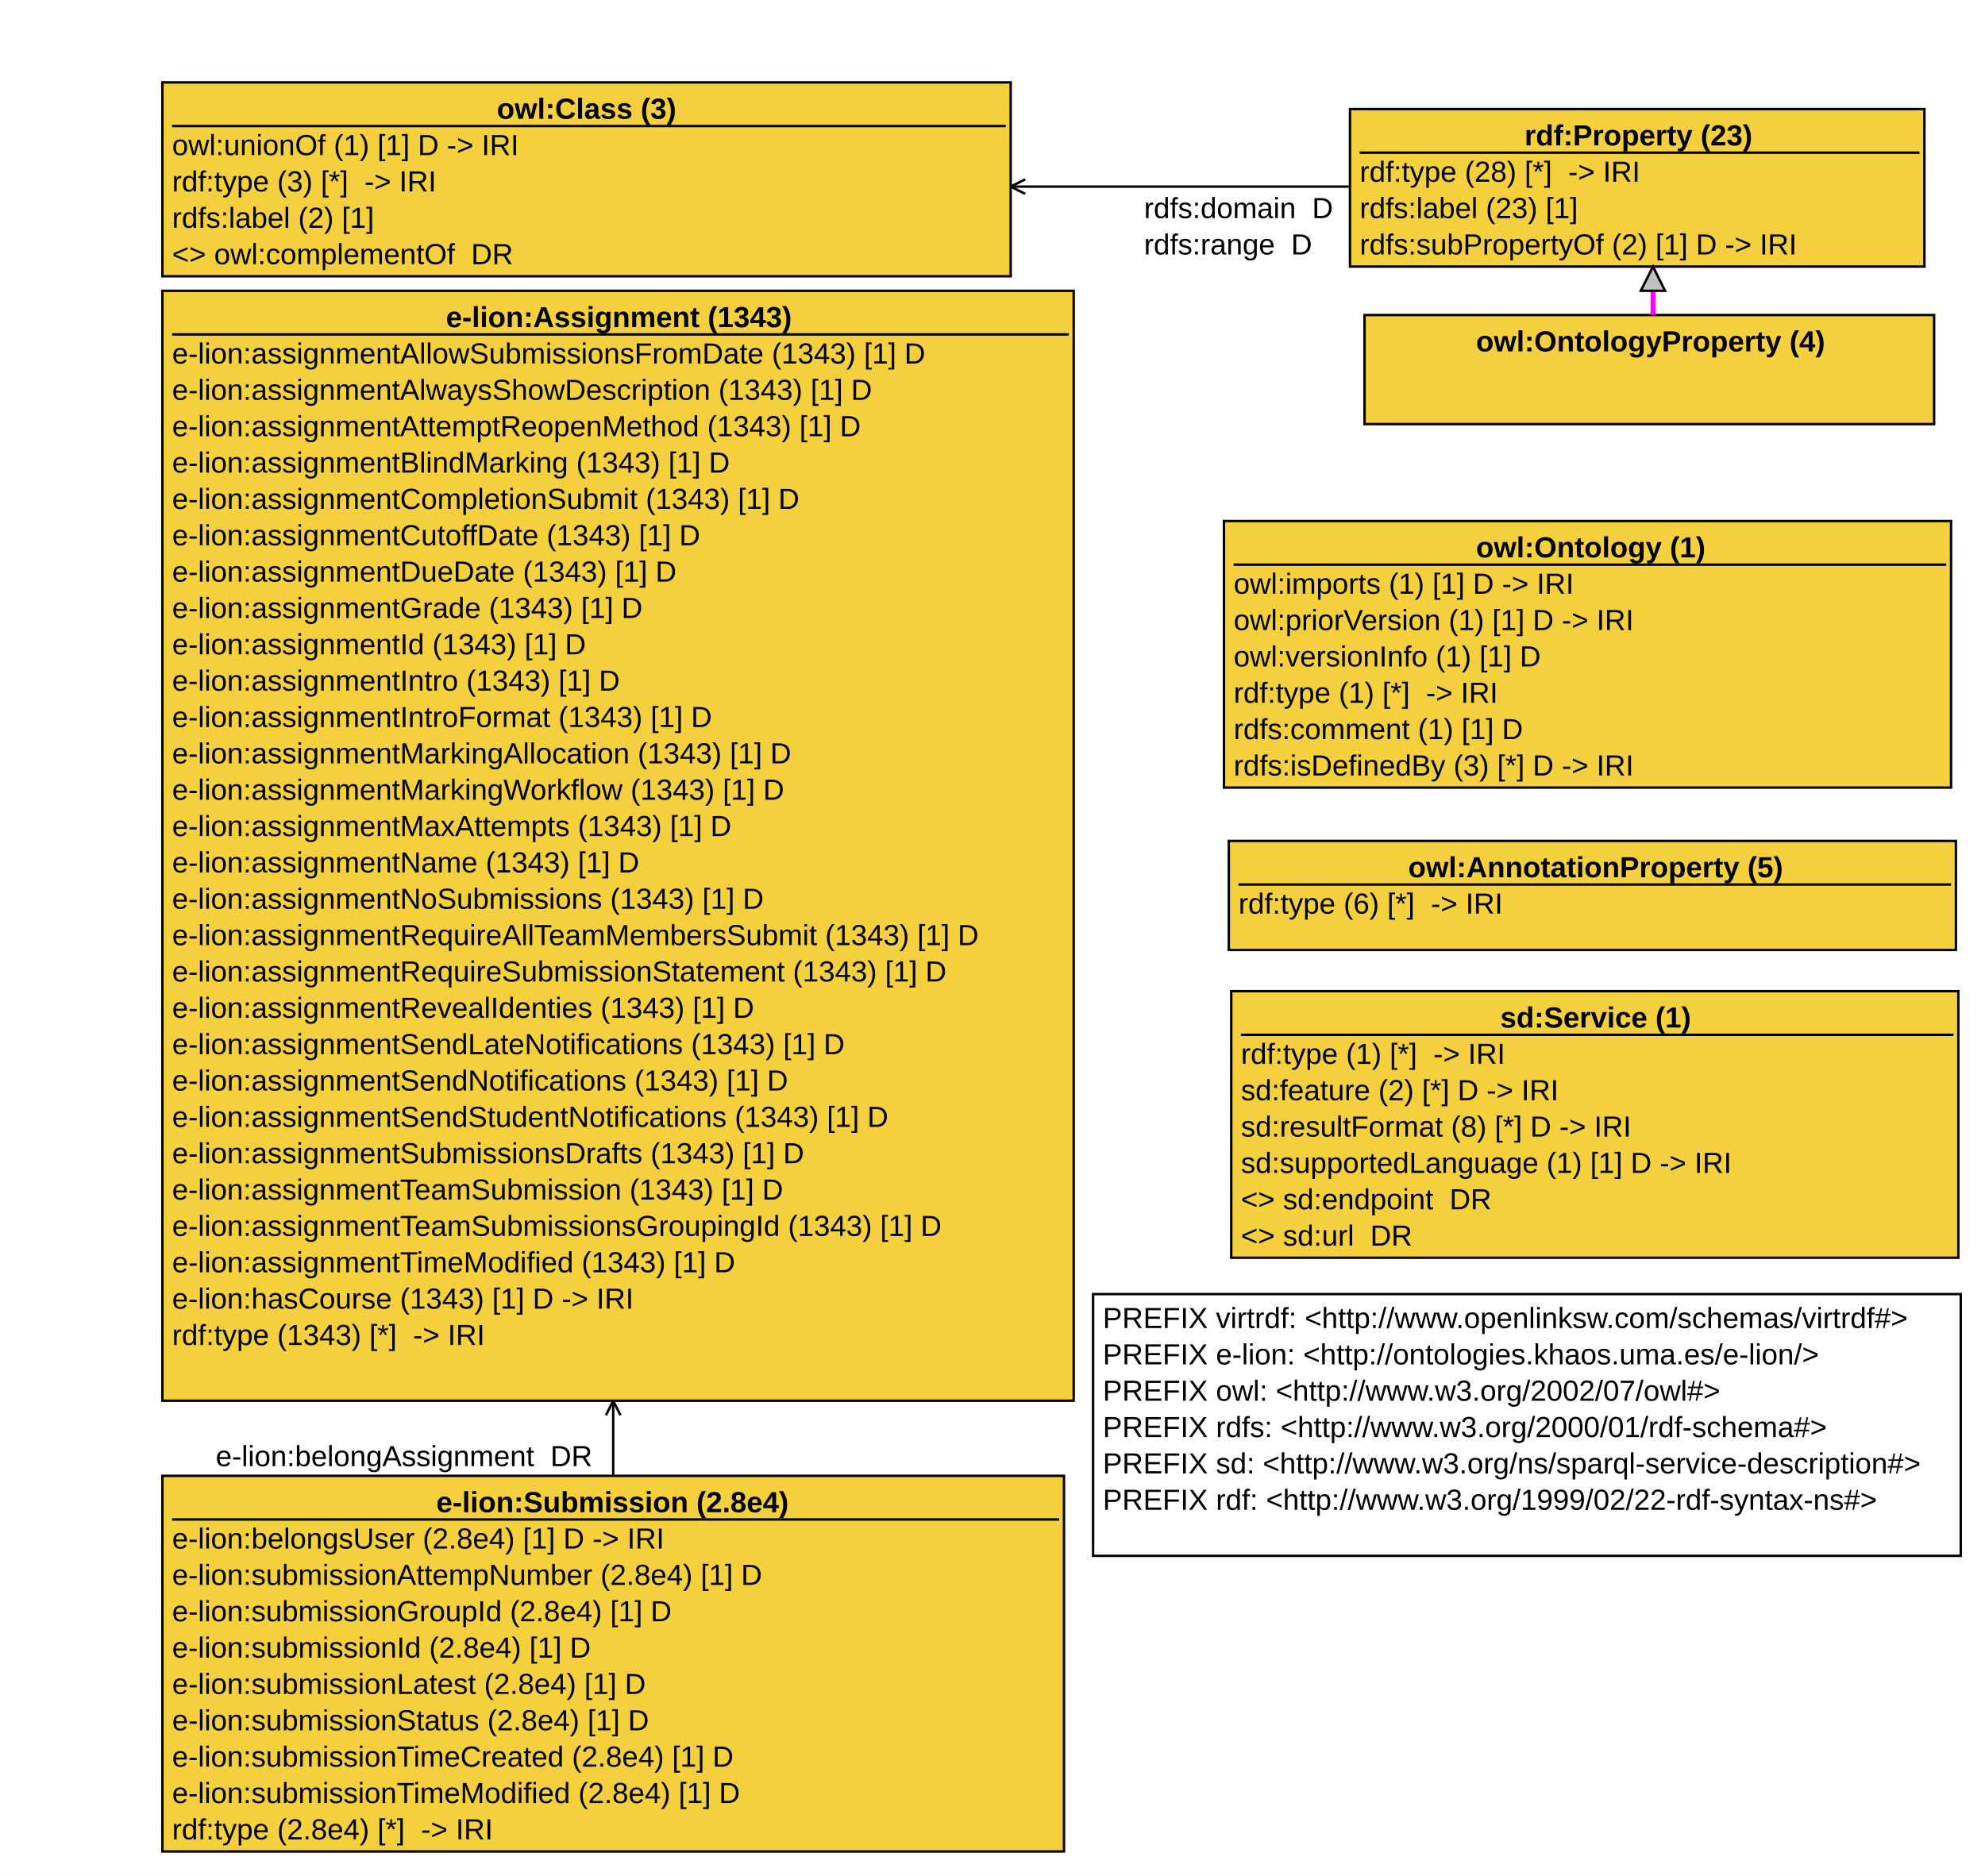
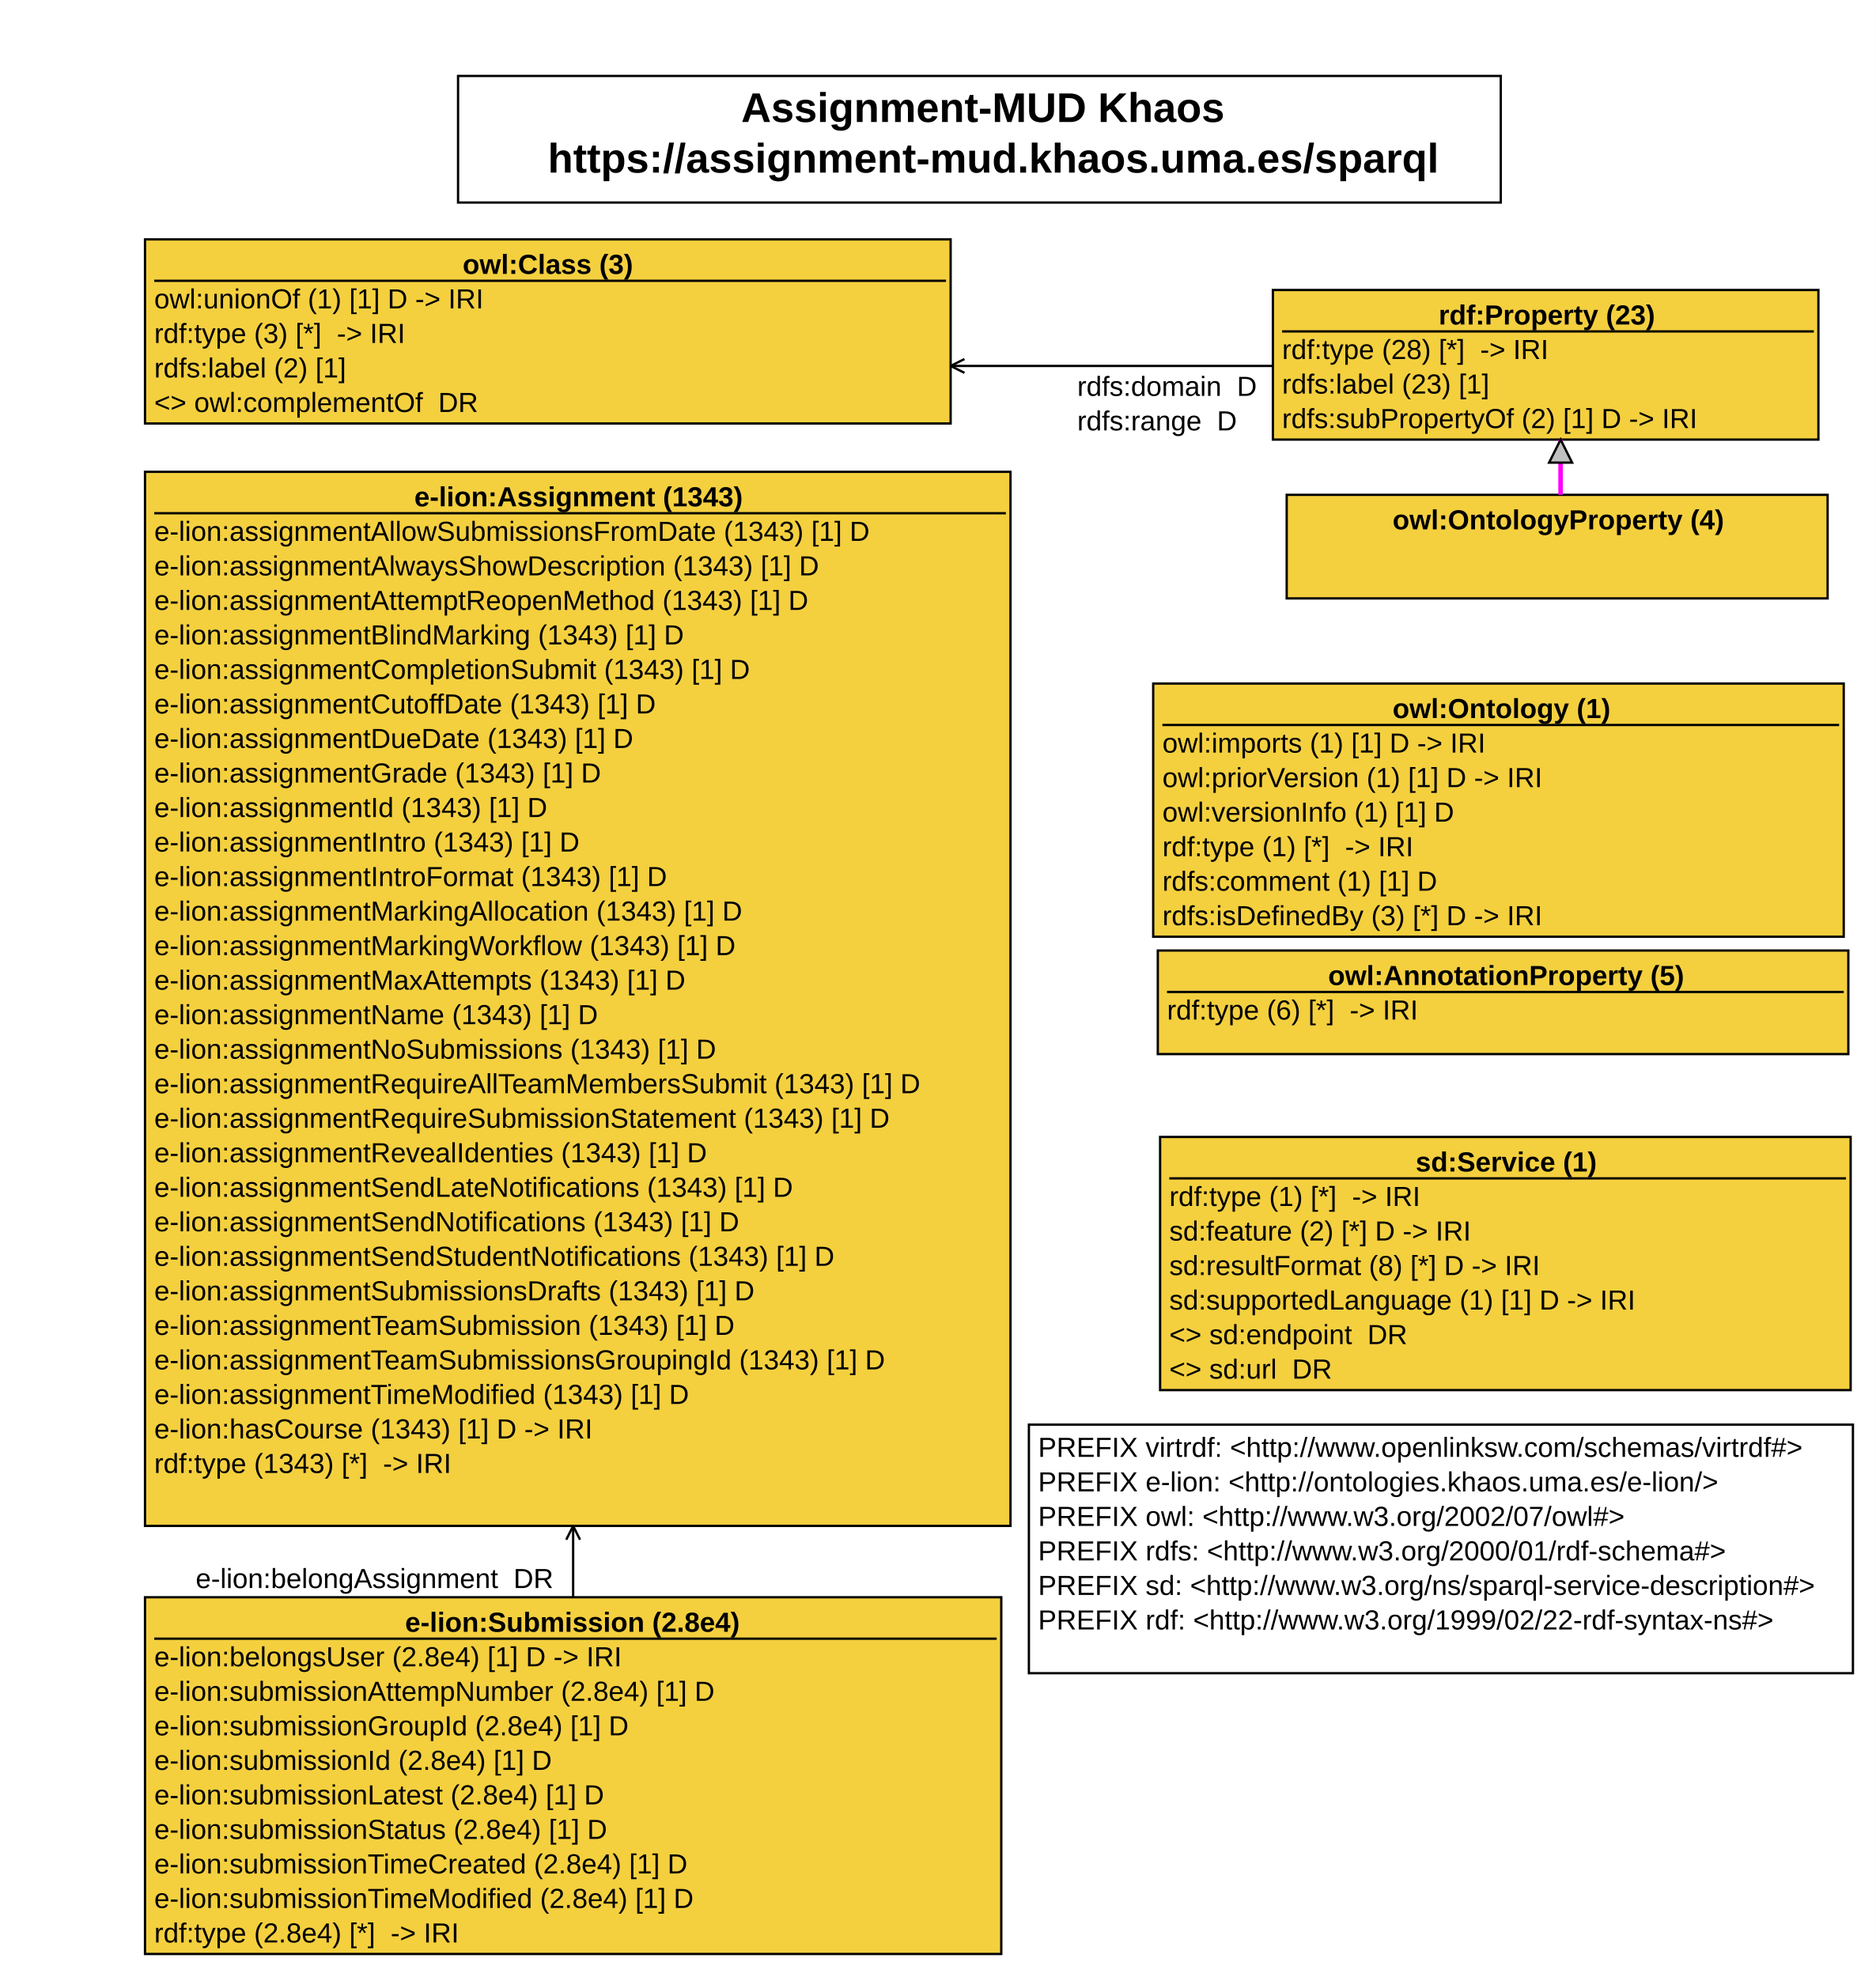
- <svg xmlns="http://www.w3.org/2000/svg" version="1.1" xml:space="preserve" width="819" height="774" viewBox="0 0 819 774">
+ <svg xmlns="http://www.w3.org/2000/svg" version="1.1" xml:space="preserve" width="815" height="859" viewBox="0 0 815 859">
 onmousemove="movetip(evt)" onmouseup="endmove()"&gt;
<rect x="0" y="0" width="100%" height="100%" style="fill:White;" />
  <defs>
    <linearGradient id="activ1" x1="0%" y1="0%" x2="100%" y2="0%">
      <stop offset="0%" style="stop-color:#FFFF00;stop-opacity:1" />
      <stop offset="100%" style="stop-color:#FFFFF0;stop-opacity:1" />
    </linearGradient>
  </defs>
  <g id="2002719947">
-     <polygon points="557,45 794,45 794,110 557,110 " style="fill:#F4D03F; stroke-width:1;stroke:Black;" />
+     <polygon points="553,126 790,126 790,191 553,191 " style="fill:#F4D03F; stroke-width:1;stroke:Black;" />
    <text style="font-family:Arial;font-size:12px;kerning:0;word-spacing:-1px;fill:Black;font-weight:bold;">
-       <tspan x="629" y="60">rdf:Property (23)</tspan>
+       <tspan x="625" y="141">rdf:Property (23)</tspan>
    </text>
-     <line x1="561" y1="63" x2="792" y2="63" style="stroke-width:1;stroke:Black;" />
+     <line x1="557" y1="144" x2="788" y2="144" style="stroke-width:1;stroke:Black;" />
    <text style="font-family:Arial;font-size:12px;kerning:0;word-spacing:-1px;fill:Black;">
-       <tspan x="561" y="75">rdf:type (28) [*]  -&gt; IRI</tspan>
-       <tspan x="561" y="90">rdfs:label (23) [1] </tspan>
-       <tspan x="561" y="105">rdfs:subPropertyOf (2) [1] D -&gt; IRI</tspan>
+       <tspan x="557" y="156">rdf:type (28) [*]  -&gt; IRI</tspan>
+       <tspan x="557" y="171">rdfs:label (23) [1] </tspan>
+       <tspan x="557" y="186">rdfs:subPropertyOf (2) [1] D -&gt; IRI</tspan>
    </text>
  </g>
  <g id="2002719958">
-     <polygon points="563,130 798,130 798,175 563,175 " style="fill:#F4D03F; stroke-width:1;stroke:Black;" />
+     <polygon points="559,215 794,215 794,260 559,260 " style="fill:#F4D03F; stroke-width:1;stroke:Black;" />
    <text style="font-family:Arial;font-size:12px;kerning:0;word-spacing:-1px;fill:Black;font-weight:bold;">
-       <tspan x="609" y="145">owl:OntologyProperty (4)</tspan>
+       <tspan x="605" y="230">owl:OntologyProperty (4)</tspan>
    </text>
  </g>
  <g id="2002719969">
-     <polygon points="505,215 805,215 805,325 505,325 " style="fill:#F4D03F; stroke-width:1;stroke:Black;" />
+     <polygon points="501,297 801,297 801,407 501,407 " style="fill:#F4D03F; stroke-width:1;stroke:Black;" />
    <text style="font-family:Arial;font-size:12px;kerning:0;word-spacing:-1px;fill:Black;font-weight:bold;">
-       <tspan x="609" y="230">owl:Ontology (1)</tspan>
+       <tspan x="605" y="312">owl:Ontology (1)</tspan>
    </text>
-     <line x1="509" y1="233" x2="803" y2="233" style="stroke-width:1;stroke:Black;" />
+     <line x1="505" y1="315" x2="799" y2="315" style="stroke-width:1;stroke:Black;" />
    <text style="font-family:Arial;font-size:12px;kerning:0;word-spacing:-1px;fill:Black;">
-       <tspan x="509" y="245">owl:imports (1) [1] D -&gt; IRI</tspan>
-       <tspan x="509" y="260">owl:priorVersion (1) [1] D -&gt; IRI</tspan>
-       <tspan x="509" y="275">owl:versionInfo (1) [1] D</tspan>
-       <tspan x="509" y="290">rdf:type (1) [*]  -&gt; IRI</tspan>
-       <tspan x="509" y="305">rdfs:comment (1) [1] D</tspan>
-       <tspan x="509" y="320">rdfs:isDefinedBy (3) [*] D -&gt; IRI</tspan>
+       <tspan x="505" y="327">owl:imports (1) [1] D -&gt; IRI</tspan>
+       <tspan x="505" y="342">owl:priorVersion (1) [1] D -&gt; IRI</tspan>
+       <tspan x="505" y="357">owl:versionInfo (1) [1] D</tspan>
+       <tspan x="505" y="372">rdf:type (1) [*]  -&gt; IRI</tspan>
+       <tspan x="505" y="387">rdfs:comment (1) [1] D</tspan>
+       <tspan x="505" y="402">rdfs:isDefinedBy (3) [*] D -&gt; IRI</tspan>
    </text>
  </g>
  <g id="2002719980">
-     <polygon points="67,34 417,34 417,114 67,114 " style="fill:#F4D03F; stroke-width:1;stroke:Black;" />
+     <polygon points="63,104 413,104 413,184 63,184 " style="fill:#F4D03F; stroke-width:1;stroke:Black;" />
    <text style="font-family:Arial;font-size:12px;kerning:0;word-spacing:-1px;fill:Black;font-weight:bold;">
-       <tspan x="205" y="49">owl:Class (3)</tspan>
+       <tspan x="201" y="119">owl:Class (3)</tspan>
    </text>
-     <line x1="71" y1="52" x2="415" y2="52" style="stroke-width:1;stroke:Black;" />
+     <line x1="67" y1="122" x2="411" y2="122" style="stroke-width:1;stroke:Black;" />
    <text style="font-family:Arial;font-size:12px;kerning:0;word-spacing:-1px;fill:Black;">
-       <tspan x="71" y="64">owl:unionOf (1) [1] D -&gt; IRI</tspan>
-       <tspan x="71" y="79">rdf:type (3) [*]  -&gt; IRI</tspan>
-       <tspan x="71" y="94">rdfs:label (2) [1] </tspan>
-       <tspan x="71" y="109">&lt;&gt; owl:complementOf  DR</tspan>
+       <tspan x="67" y="134">owl:unionOf (1) [1] D -&gt; IRI</tspan>
+       <tspan x="67" y="149">rdf:type (3) [*]  -&gt; IRI</tspan>
+       <tspan x="67" y="164">rdfs:label (2) [1] </tspan>
+       <tspan x="67" y="179">&lt;&gt; owl:complementOf  DR</tspan>
    </text>
  </g>
  <g id="2002719991">
-     <polygon points="67,120 443,120 443,578 67,578 " style="fill:#F4D03F; stroke-width:1;stroke:Black;" />
+     <polygon points="63,205 439,205 439,663 63,663 " style="fill:#F4D03F; stroke-width:1;stroke:Black;" />
    <text style="font-family:Arial;font-size:12px;kerning:0;word-spacing:-1px;fill:Black;font-weight:bold;">
-       <tspan x="184" y="135">e-lion:Assignment (1343)</tspan>
+       <tspan x="180" y="220">e-lion:Assignment (1343)</tspan>
    </text>
-     <line x1="71" y1="138" x2="441" y2="138" style="stroke-width:1;stroke:Black;" />
+     <line x1="67" y1="223" x2="437" y2="223" style="stroke-width:1;stroke:Black;" />
    <text style="font-family:Arial;font-size:12px;kerning:0;word-spacing:-1px;fill:Black;">
-       <tspan x="71" y="150">e-lion:assignmentAllowSubmissionsFromDate (1343) [1] D</tspan>
-       <tspan x="71" y="165">e-lion:assignmentAlwaysShowDescription (1343) [1] D</tspan>
-       <tspan x="71" y="180">e-lion:assignmentAttemptReopenMethod (1343) [1] D</tspan>
-       <tspan x="71" y="195">e-lion:assignmentBlindMarking (1343) [1] D</tspan>
-       <tspan x="71" y="210">e-lion:assignmentCompletionSubmit (1343) [1] D</tspan>
-       <tspan x="71" y="225">e-lion:assignmentCutoffDate (1343) [1] D</tspan>
-       <tspan x="71" y="240">e-lion:assignmentDueDate (1343) [1] D</tspan>
-       <tspan x="71" y="255">e-lion:assignmentGrade (1343) [1] D</tspan>
-       <tspan x="71" y="270">e-lion:assignmentId (1343) [1] D</tspan>
-       <tspan x="71" y="285">e-lion:assignmentIntro (1343) [1] D</tspan>
-       <tspan x="71" y="300">e-lion:assignmentIntroFormat (1343) [1] D</tspan>
-       <tspan x="71" y="315">e-lion:assignmentMarkingAllocation (1343) [1] D</tspan>
-       <tspan x="71" y="330">e-lion:assignmentMarkingWorkflow (1343) [1] D</tspan>
-       <tspan x="71" y="345">e-lion:assignmentMaxAttempts (1343) [1] D</tspan>
-       <tspan x="71" y="360">e-lion:assignmentName (1343) [1] D</tspan>
-       <tspan x="71" y="375">e-lion:assignmentNoSubmissions (1343) [1] D</tspan>
-       <tspan x="71" y="390">e-lion:assignmentRequireAllTeamMembersSubmit (1343) [1] D</tspan>
-       <tspan x="71" y="405">e-lion:assignmentRequireSubmissionStatement (1343) [1] D</tspan>
-       <tspan x="71" y="420">e-lion:assignmentRevealIdenties (1343) [1] D</tspan>
-       <tspan x="71" y="435">e-lion:assignmentSendLateNotifications (1343) [1] D</tspan>
-       <tspan x="71" y="450">e-lion:assignmentSendNotifications (1343) [1] D</tspan>
-       <tspan x="71" y="465">e-lion:assignmentSendStudentNotifications (1343) [1] D</tspan>
-       <tspan x="71" y="480">e-lion:assignmentSubmissionsDrafts (1343) [1] D</tspan>
-       <tspan x="71" y="495">e-lion:assignmentTeamSubmission (1343) [1] D</tspan>
-       <tspan x="71" y="510">e-lion:assignmentTeamSubmissionsGroupingId (1343) [1] D</tspan>
-       <tspan x="71" y="525">e-lion:assignmentTimeModified (1343) [1] D</tspan>
-       <tspan x="71" y="540">e-lion:hasCourse (1343) [1] D -&gt; IRI</tspan>
-       <tspan x="71" y="555">rdf:type (1343) [*]  -&gt; IRI</tspan>
+       <tspan x="67" y="235">e-lion:assignmentAllowSubmissionsFromDate (1343) [1] D</tspan>
+       <tspan x="67" y="250">e-lion:assignmentAlwaysShowDescription (1343) [1] D</tspan>
+       <tspan x="67" y="265">e-lion:assignmentAttemptReopenMethod (1343) [1] D</tspan>
+       <tspan x="67" y="280">e-lion:assignmentBlindMarking (1343) [1] D</tspan>
+       <tspan x="67" y="295">e-lion:assignmentCompletionSubmit (1343) [1] D</tspan>
+       <tspan x="67" y="310">e-lion:assignmentCutoffDate (1343) [1] D</tspan>
+       <tspan x="67" y="325">e-lion:assignmentDueDate (1343) [1] D</tspan>
+       <tspan x="67" y="340">e-lion:assignmentGrade (1343) [1] D</tspan>
+       <tspan x="67" y="355">e-lion:assignmentId (1343) [1] D</tspan>
+       <tspan x="67" y="370">e-lion:assignmentIntro (1343) [1] D</tspan>
+       <tspan x="67" y="385">e-lion:assignmentIntroFormat (1343) [1] D</tspan>
+       <tspan x="67" y="400">e-lion:assignmentMarkingAllocation (1343) [1] D</tspan>
+       <tspan x="67" y="415">e-lion:assignmentMarkingWorkflow (1343) [1] D</tspan>
+       <tspan x="67" y="430">e-lion:assignmentMaxAttempts (1343) [1] D</tspan>
+       <tspan x="67" y="445">e-lion:assignmentName (1343) [1] D</tspan>
+       <tspan x="67" y="460">e-lion:assignmentNoSubmissions (1343) [1] D</tspan>
+       <tspan x="67" y="475">e-lion:assignmentRequireAllTeamMembersSubmit (1343) [1] D</tspan>
+       <tspan x="67" y="490">e-lion:assignmentRequireSubmissionStatement (1343) [1] D</tspan>
+       <tspan x="67" y="505">e-lion:assignmentRevealIdenties (1343) [1] D</tspan>
+       <tspan x="67" y="520">e-lion:assignmentSendLateNotifications (1343) [1] D</tspan>
+       <tspan x="67" y="535">e-lion:assignmentSendNotifications (1343) [1] D</tspan>
+       <tspan x="67" y="550">e-lion:assignmentSendStudentNotifications (1343) [1] D</tspan>
+       <tspan x="67" y="565">e-lion:assignmentSubmissionsDrafts (1343) [1] D</tspan>
+       <tspan x="67" y="580">e-lion:assignmentTeamSubmission (1343) [1] D</tspan>
+       <tspan x="67" y="595">e-lion:assignmentTeamSubmissionsGroupingId (1343) [1] D</tspan>
+       <tspan x="67" y="610">e-lion:assignmentTimeModified (1343) [1] D</tspan>
+       <tspan x="67" y="625">e-lion:hasCourse (1343) [1] D -&gt; IRI</tspan>
+       <tspan x="67" y="640">rdf:type (1343) [*]  -&gt; IRI</tspan>
    </text>
  </g>
  <g id="2002720002">
-     <polygon points="507,347 807,347 807,392 507,392 " style="fill:#F4D03F; stroke-width:1;stroke:Black;" />
+     <polygon points="503,413 803,413 803,458 503,458 " style="fill:#F4D03F; stroke-width:1;stroke:Black;" />
    <text style="font-family:Arial;font-size:12px;kerning:0;word-spacing:-1px;fill:Black;font-weight:bold;">
-       <tspan x="581" y="362">owl:AnnotationProperty (5)</tspan>
+       <tspan x="577" y="428">owl:AnnotationProperty (5)</tspan>
    </text>
-     <line x1="511" y1="365" x2="805" y2="365" style="stroke-width:1;stroke:Black;" />
+     <line x1="507" y1="431" x2="801" y2="431" style="stroke-width:1;stroke:Black;" />
    <text style="font-family:Arial;font-size:12px;kerning:0;word-spacing:-1px;fill:Black;">
-       <tspan x="511" y="377">rdf:type (6) [*]  -&gt; IRI</tspan>
+       <tspan x="507" y="443">rdf:type (6) [*]  -&gt; IRI</tspan>
    </text>
  </g>
  <g id="2002720013">
-     <polygon points="451,534 809,534 809,642 451,642 " style="fill:White; stroke-width:1;stroke:Black;" />
+     <polygon points="447,619 805,619 805,727 447,727 " style="fill:White; stroke-width:1;stroke:Black;" />
    <text style="font-family:Arial;font-size:12px;kerning:0;word-spacing:-1px;fill:Black;">
-       <tspan x="455" y="548">PREFIX virtrdf: &lt;http://www.openlinksw.com/schemas/virtrdf#&gt;</tspan>
-       <tspan x="455" y="563">PREFIX e-lion: &lt;http://ontologies.khaos.uma.es/e-lion/&gt;</tspan>
-       <tspan x="455" y="578">PREFIX owl: &lt;http://www.w3.org/2002/07/owl#&gt;</tspan>
-       <tspan x="455" y="593">PREFIX rdfs: &lt;http://www.w3.org/2000/01/rdf-schema#&gt;</tspan>
-       <tspan x="455" y="608">PREFIX sd: &lt;http://www.w3.org/ns/sparql-service-description#&gt;</tspan>
-       <tspan x="455" y="623">PREFIX rdf: &lt;http://www.w3.org/1999/02/22-rdf-syntax-ns#&gt;</tspan>
+       <tspan x="451" y="633">PREFIX virtrdf: &lt;http://www.openlinksw.com/schemas/virtrdf#&gt;</tspan>
+       <tspan x="451" y="648">PREFIX e-lion: &lt;http://ontologies.khaos.uma.es/e-lion/&gt;</tspan>
+       <tspan x="451" y="663">PREFIX owl: &lt;http://www.w3.org/2002/07/owl#&gt;</tspan>
+       <tspan x="451" y="678">PREFIX rdfs: &lt;http://www.w3.org/2000/01/rdf-schema#&gt;</tspan>
+       <tspan x="451" y="693">PREFIX sd: &lt;http://www.w3.org/ns/sparql-service-description#&gt;</tspan>
+       <tspan x="451" y="708">PREFIX rdf: &lt;http://www.w3.org/1999/02/22-rdf-syntax-ns#&gt;</tspan>
    </text>
  </g>
  <g id="2002720024">
-     <polygon points="67,609 439,609 439,764 67,764 " style="fill:#F4D03F; stroke-width:1;stroke:Black;" />
+     <polygon points="63,694 435,694 435,849 63,849 " style="fill:#F4D03F; stroke-width:1;stroke:Black;" />
    <text style="font-family:Arial;font-size:12px;kerning:0;word-spacing:-1px;fill:Black;font-weight:bold;">
-       <tspan x="180" y="624">e-lion:Submission (2.8e4)</tspan>
+       <tspan x="176" y="709">e-lion:Submission (2.8e4)</tspan>
    </text>
-     <line x1="71" y1="627" x2="437" y2="627" style="stroke-width:1;stroke:Black;" />
+     <line x1="67" y1="712" x2="433" y2="712" style="stroke-width:1;stroke:Black;" />
    <text style="font-family:Arial;font-size:12px;kerning:0;word-spacing:-1px;fill:Black;">
-       <tspan x="71" y="639">e-lion:belongsUser (2.8e4) [1] D -&gt; IRI</tspan>
-       <tspan x="71" y="654">e-lion:submissionAttempNumber (2.8e4) [1] D</tspan>
-       <tspan x="71" y="669">e-lion:submissionGroupId (2.8e4) [1] D</tspan>
-       <tspan x="71" y="684">e-lion:submissionId (2.8e4) [1] D</tspan>
-       <tspan x="71" y="699">e-lion:submissionLatest (2.8e4) [1] D</tspan>
-       <tspan x="71" y="714">e-lion:submissionStatus (2.8e4) [1] D</tspan>
-       <tspan x="71" y="729">e-lion:submissionTimeCreated (2.8e4) [1] D</tspan>
-       <tspan x="71" y="744">e-lion:submissionTimeModified (2.8e4) [1] D</tspan>
-       <tspan x="71" y="759">rdf:type (2.8e4) [*]  -&gt; IRI</tspan>
+       <tspan x="67" y="724">e-lion:belongsUser (2.8e4) [1] D -&gt; IRI</tspan>
+       <tspan x="67" y="739">e-lion:submissionAttempNumber (2.8e4) [1] D</tspan>
+       <tspan x="67" y="754">e-lion:submissionGroupId (2.8e4) [1] D</tspan>
+       <tspan x="67" y="769">e-lion:submissionId (2.8e4) [1] D</tspan>
+       <tspan x="67" y="784">e-lion:submissionLatest (2.8e4) [1] D</tspan>
+       <tspan x="67" y="799">e-lion:submissionStatus (2.8e4) [1] D</tspan>
+       <tspan x="67" y="814">e-lion:submissionTimeCreated (2.8e4) [1] D</tspan>
+       <tspan x="67" y="829">e-lion:submissionTimeModified (2.8e4) [1] D</tspan>
+       <tspan x="67" y="844">rdf:type (2.8e4) [*]  -&gt; IRI</tspan>
    </text>
  </g>
  <g id="2002720035">
-     <polygon points="508,409 808,409 808,519 508,519 " style="fill:#F4D03F; stroke-width:1;stroke:Black;" />
+     <polygon points="504,494 804,494 804,604 504,604 " style="fill:#F4D03F; stroke-width:1;stroke:Black;" />
    <text style="font-family:Arial;font-size:12px;kerning:0;word-spacing:-1px;fill:Black;font-weight:bold;">
-       <tspan x="619" y="424">sd:Service (1)</tspan>
+       <tspan x="615" y="509">sd:Service (1)</tspan>
    </text>
-     <line x1="512" y1="427" x2="806" y2="427" style="stroke-width:1;stroke:Black;" />
+     <line x1="508" y1="512" x2="802" y2="512" style="stroke-width:1;stroke:Black;" />
    <text style="font-family:Arial;font-size:12px;kerning:0;word-spacing:-1px;fill:Black;">
-       <tspan x="512" y="439">rdf:type (1) [*]  -&gt; IRI</tspan>
-       <tspan x="512" y="454">sd:feature (2) [*] D -&gt; IRI</tspan>
-       <tspan x="512" y="469">sd:resultFormat (8) [*] D -&gt; IRI</tspan>
-       <tspan x="512" y="484">sd:supportedLanguage (1) [1] D -&gt; IRI</tspan>
-       <tspan x="512" y="499">&lt;&gt; sd:endpoint  DR</tspan>
-       <tspan x="512" y="514">&lt;&gt; sd:url  DR</tspan>
+       <tspan x="508" y="524">rdf:type (1) [*]  -&gt; IRI</tspan>
+       <tspan x="508" y="539">sd:feature (2) [*] D -&gt; IRI</tspan>
+       <tspan x="508" y="554">sd:resultFormat (8) [*] D -&gt; IRI</tspan>
+       <tspan x="508" y="569">sd:supportedLanguage (1) [1] D -&gt; IRI</tspan>
+       <tspan x="508" y="584">&lt;&gt; sd:endpoint  DR</tspan>
+       <tspan x="508" y="599">&lt;&gt; sd:url  DR</tspan>
+     </text>
+   </g>
+   <g id="2002796325">
+     <polygon points="199,33 652,33 652,88 199,88 " style="fill:none; stroke-width:1;stroke:Black;" />
+     <text style="font-family:Arial;font-size:18px;kerning:0;word-spacing:-1px;fill:Black;font-weight:bold;">
+       <tspan x="322" y="53">Assignment-MUD Khaos</tspan>
+       <tspan x="238" y="75">https://assignment-mud.khaos.uma.es/sparql</tspan>
    </text>
  </g>
  <g id="2002719935">
-     <path d="M557,77 L417,77 " style="fill:none;stroke-width:1;stroke:Black;" />
-     <line x1="423" y1="74" x2="417" y2="77" style="stroke-width:1;stroke:Black;" />
-     <line x1="423" y1="80" x2="417" y2="77" style="stroke-width:1;stroke:Black;" />
+     <path d="M553,159 L413,159 " style="fill:none;stroke-width:1;stroke:Black;" />
+     <line x1="419" y1="156" x2="413" y2="159" style="stroke-width:1;stroke:Black;" />
+     <line x1="419" y1="162" x2="413" y2="159" style="stroke-width:1;stroke:Black;" />
    <text style="font-family:Arial;font-size:12px;kerning:0;word-spacing:-1px;fill:Black;">
-       <tspan x="472" y="90">rdfs:domain  D</tspan>
-       <tspan x="472" y="105">rdfs:range  D</tspan>
+       <tspan x="468" y="172">rdfs:domain  D</tspan>
+       <tspan x="468" y="187">rdfs:range  D</tspan>
    </text>
  </g>
  <g id="2002719940">
-     <path d="M253,609 L253,578 " style="fill:none;stroke-width:1;stroke:Black;" />
-     <line x1="250" y1="584" x2="253" y2="578" style="stroke-width:1;stroke:Black;" />
-     <line x1="256" y1="584" x2="253" y2="578" style="stroke-width:1;stroke:Black;" />
+     <path d="M249,694 L249,663 " style="fill:none;stroke-width:1;stroke:Black;" />
+     <line x1="246" y1="669" x2="249" y2="663" style="stroke-width:1;stroke:Black;" />
+     <line x1="252" y1="669" x2="249" y2="663" style="stroke-width:1;stroke:Black;" />
    <text style="font-family:Arial;font-size:12px;kerning:0;word-spacing:-1px;fill:Black;">
-       <tspan x="89" y="605">e-lion:belongAssignment  DR</tspan>
+       <tspan x="85" y="690">e-lion:belongAssignment  DR</tspan>
    </text>
  </g>
  <g id="2002719945">
-     <path d="M682,110 L682,130 " style="fill:none;stroke-width:2;stroke:Fuchsia;" />
-     <polygon points="687,120 682,110 677,120 " style="fill:Silver;stroke-width:1;stroke:Black;" />
+     <path d="M678,191 L678,215 " style="fill:none;stroke-width:2;stroke:Fuchsia;" />
+     <polygon points="683,201 678,191 673,201 " style="fill:Silver;stroke-width:1;stroke:Black;" />
    <text style="font-family:Arial;font-size:12px;kerning:0;word-spacing:-1px;fill:Black;">
-       <tspan x="684" y="125"> </tspan>
+       <tspan x="680" y="206"> </tspan>
    </text>
  </g>
</svg>
